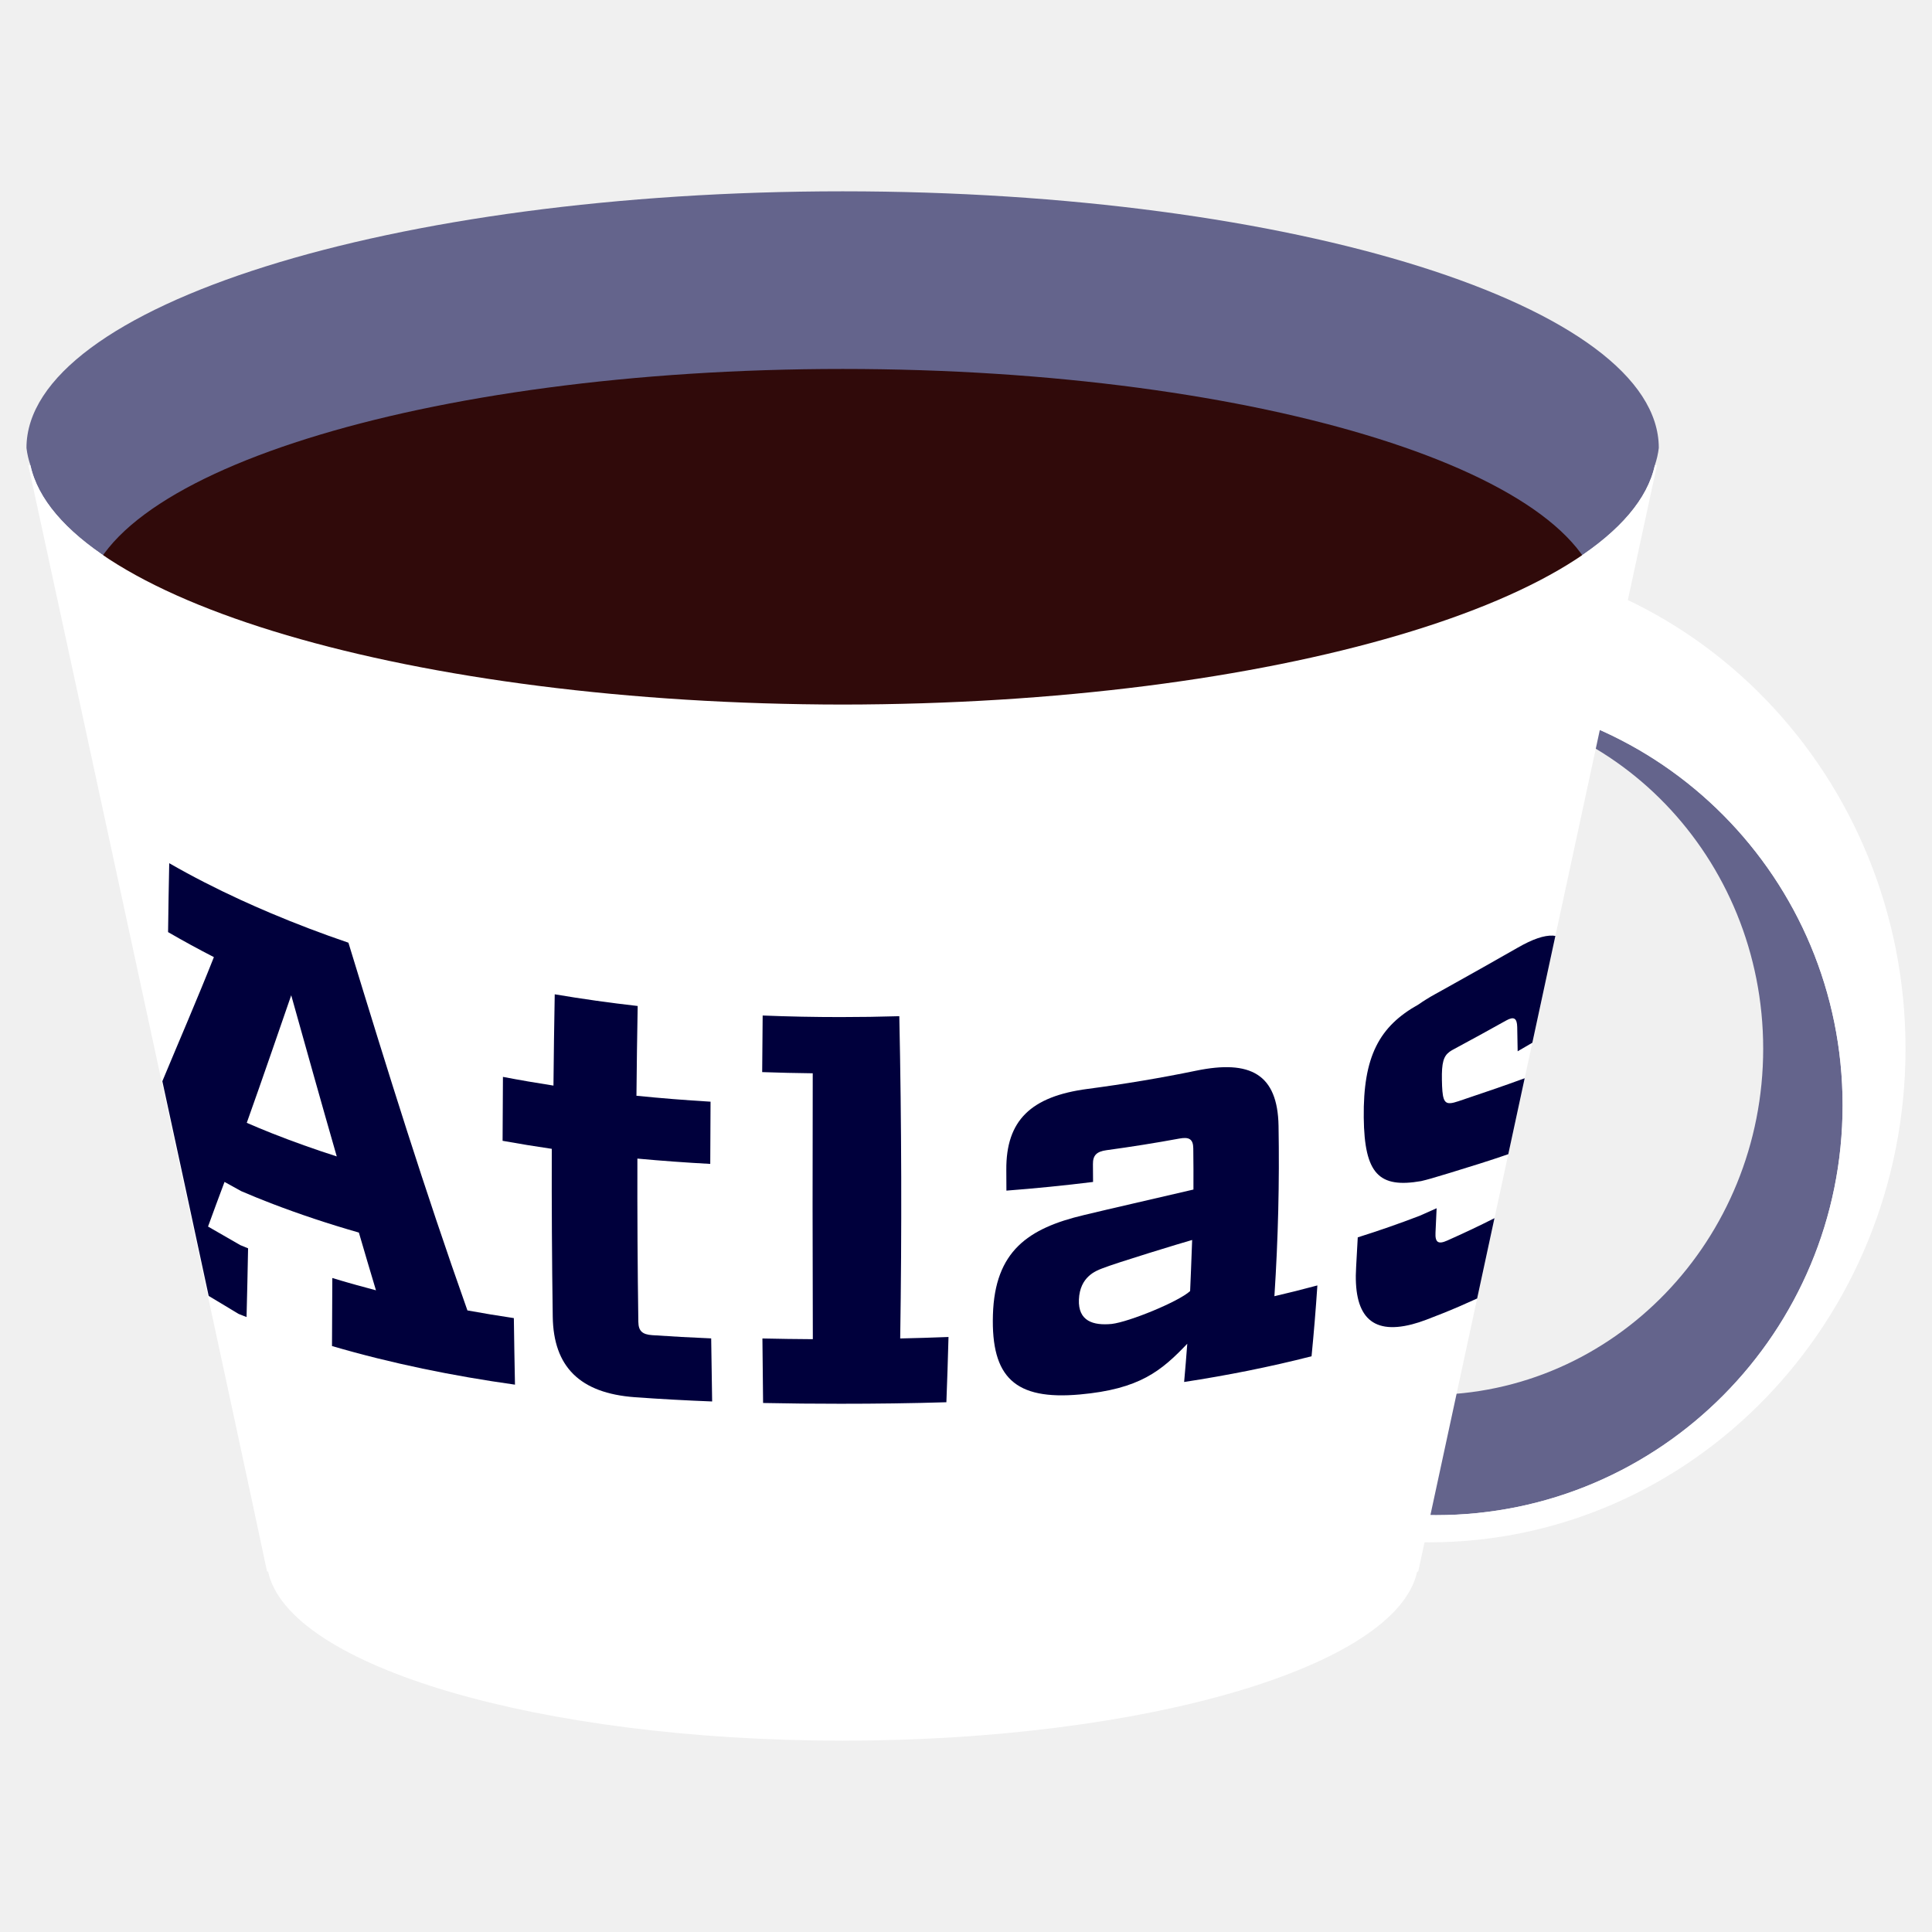
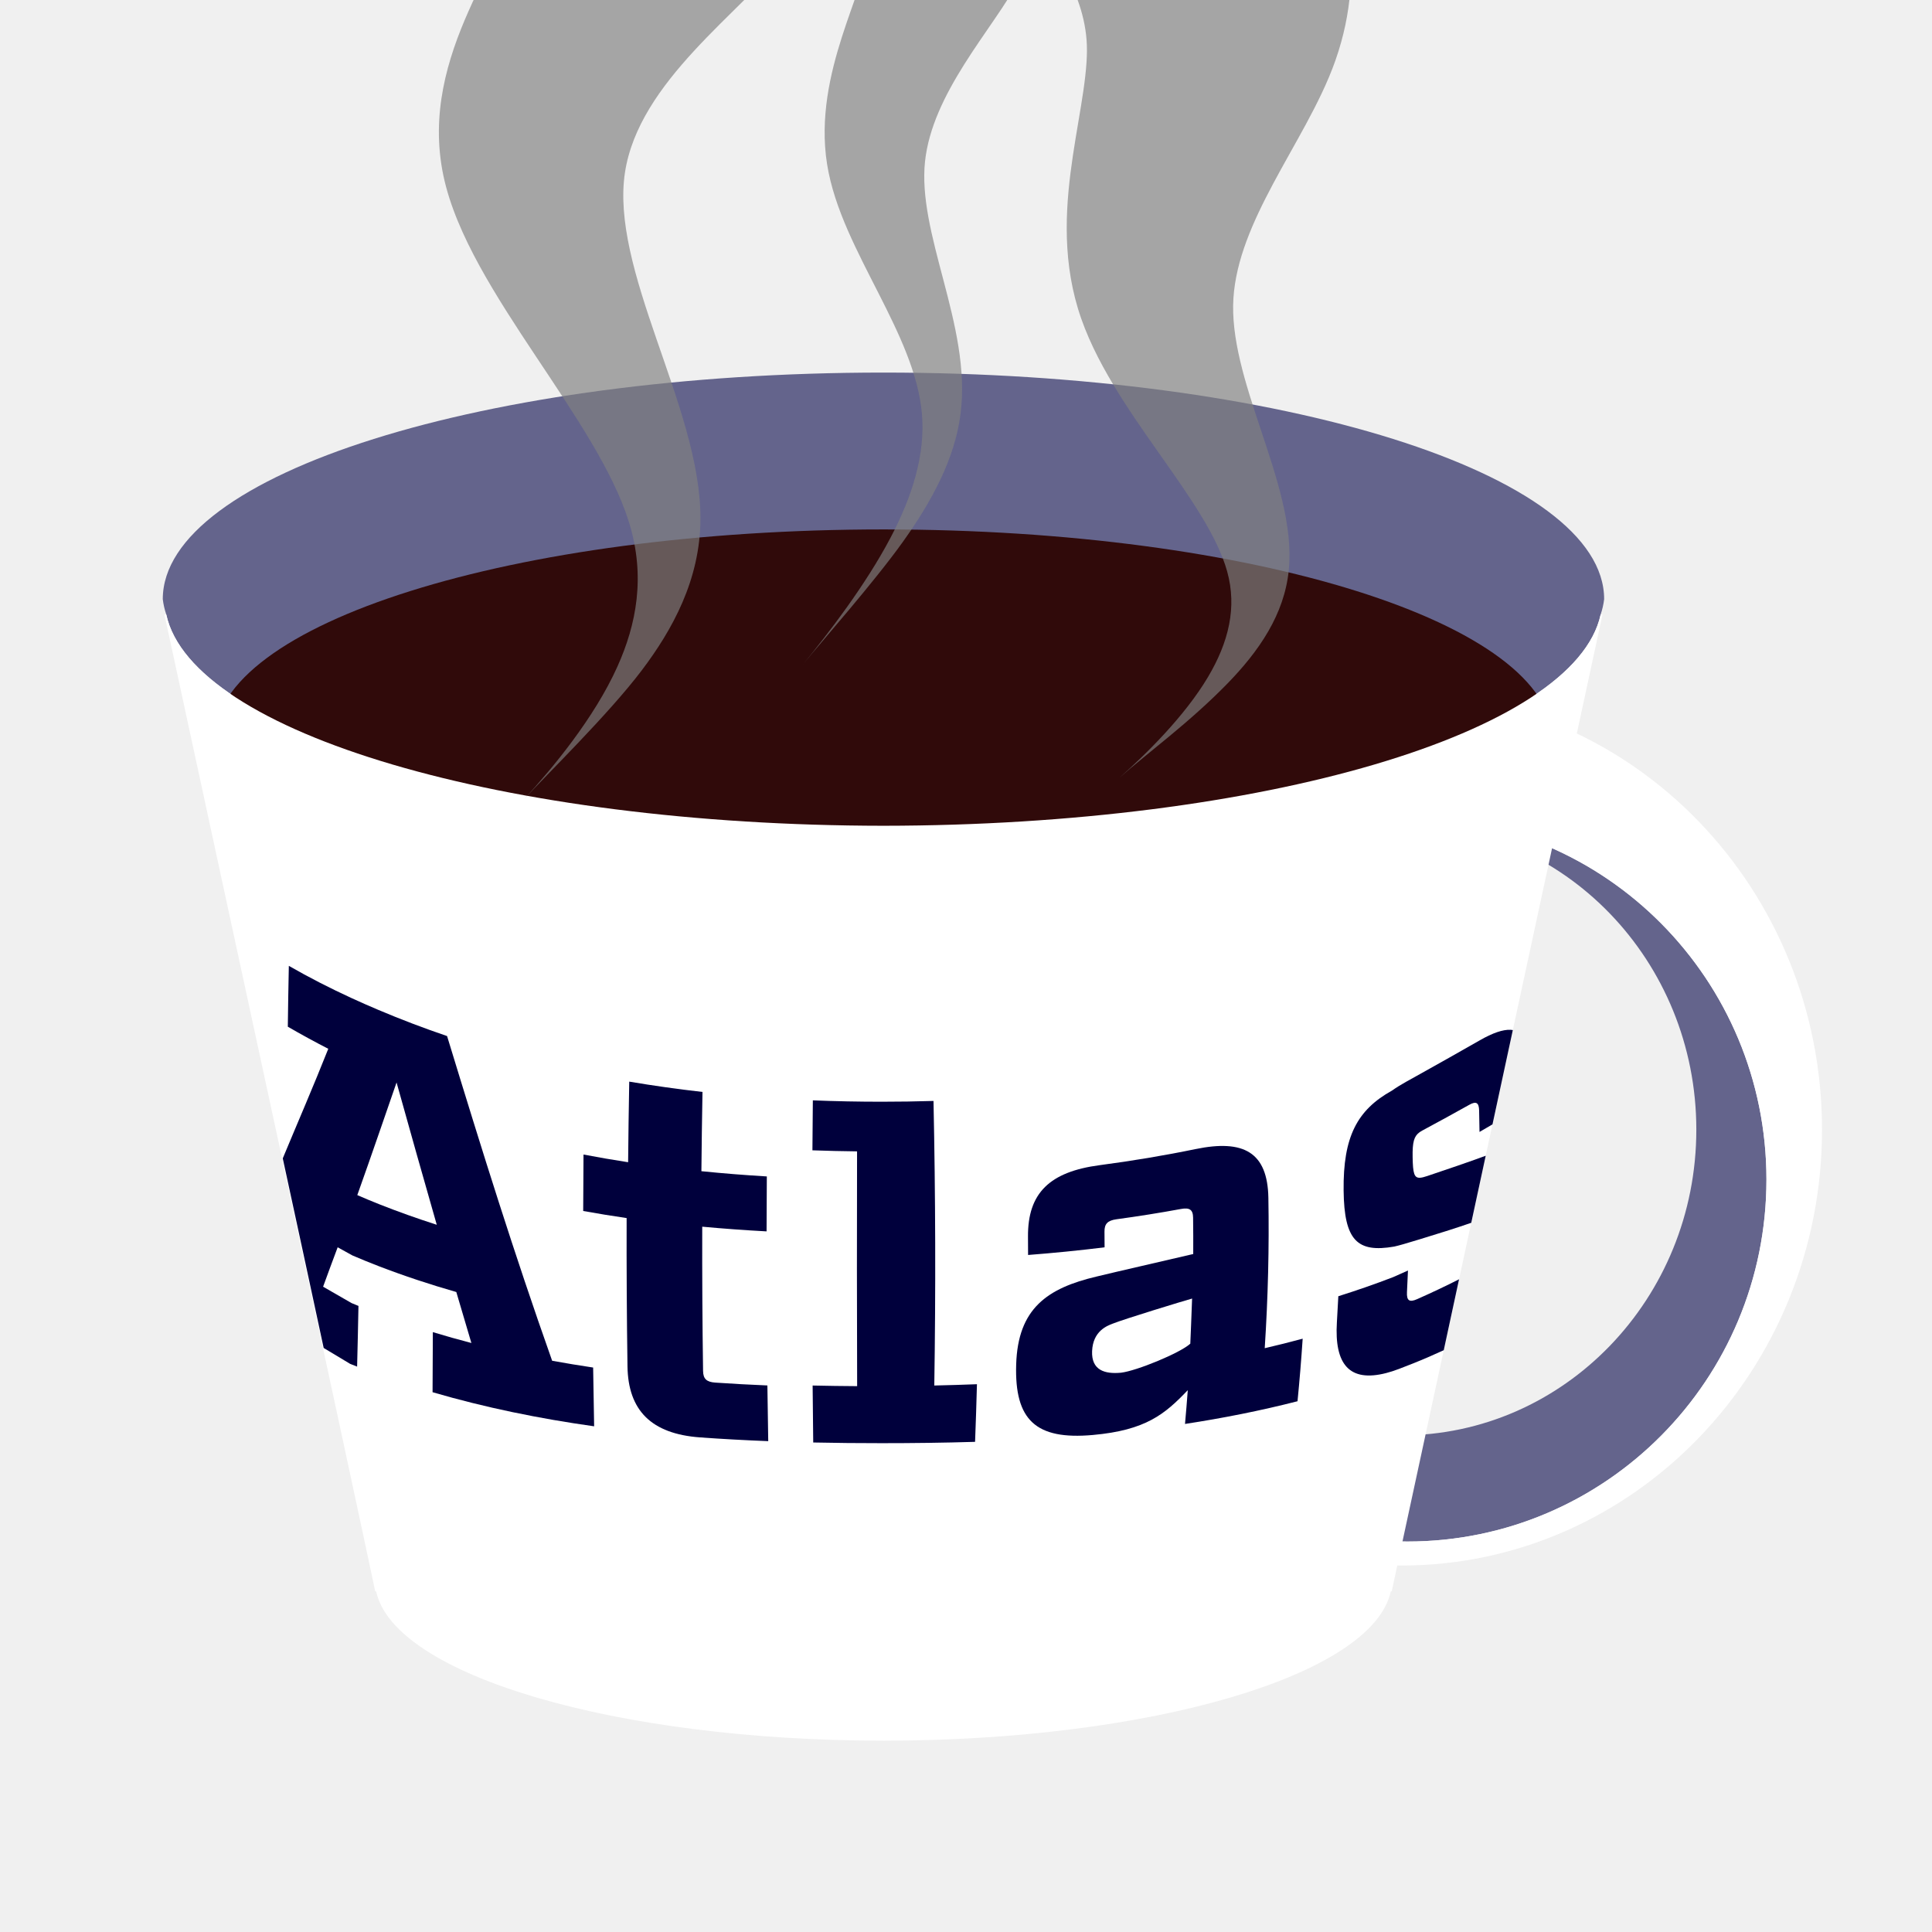
<svg xmlns="http://www.w3.org/2000/svg" width="512" height="512" viewBox="0 0 512 512" version="1.1" id="svg1" xml:space="preserve">
  <defs id="defs1" />
  <style type="text/css" id="style1">
	.st0{fill:#00003C;}
	.st1{fill:#64648C;}
	.st2{fill:#1ED2AF;}
</style>
-   <g id="layer1" transform="matrix(1.584008,0,0,1.584008,-182.1995,-142.5806)">
+   <g id="layer1" transform="matrix(1.398702,0,0,1.398702,-123.9414,-71.93508)">
    <g id="g11" transform="matrix(1.130653,0,0,1.159206,-58.28381,-38.1558)">
      <path d="m 365.775,210.916 a 60.157,59.163 0 0 0 -60.158,59.164 60.157,59.163 0 0 0 60.158,59.16 60.157,59.163 0 0 0 60.158,-59.16 60.157,59.163 0 0 0 -60.158,-59.164 z m -1.064,1.045 a 49.468,49.965 0 0 1 49.471,49.967 49.468,49.965 0 0 1 -49.471,49.963 49.468,49.965 0 0 1 -49.467,-49.963 49.468,49.965 0 0 1 49.467,-49.967 z" style="fill:#64648c;fill-opacity:1;stroke-width:12.941" id="path11" />
      <path d="m 364.711,190.686 a 70.532,71.241 0 0 0 -70.531,71.242 70.532,71.241 0 0 0 70.531,71.238 70.532,71.241 0 0 0 70.533,-71.238 70.532,71.241 0 0 0 -70.533,-71.242 z m 1.064,20.23 a 60.157,59.163 0 0 1 60.158,59.164 60.157,59.163 0 0 1 -60.158,59.16 60.157,59.163 0 0 1 -60.158,-59.16 60.157,59.163 0 0 1 60.158,-59.164 z" style="fill:#ffffff;stroke-width:15.529" id="path10" />
    </g>
    <g id="g12">
      <path id="path27" style="display:inline;fill:#64648c;fill-opacity:1;stroke-width:20" d="M 256,122.02 A 136.546,42.933 0 0 0 119.453,164.953 136.546,42.933 0 0 0 120.119,167.875 136.546,42.933 0 0 0 256,207.887 136.546,42.933 0 0 0 391.881,167.875 136.546,42.933 0 0 0 392.547,164.953 136.546,42.933 0 0 0 256,122.02 Z" />
      <ellipse style="display:inline;fill:#300a0a;fill-opacity:1;stroke-width:18.568" id="ellipse24" cx="256" cy="191.6" rx="126.771" ry="39.86" />
      <path id="path1" style="fill:#ffffff;fill-opacity:1;stroke-width:14.137" d="m 119.77,167.875 c 7.451,34.34 36.72,169.691 39.934,185.068 h 0.174 c 3.432,15.905 45.421,28.264 96.123,28.293 50.703,-0.029 92.691,-12.388 96.123,-28.293 h 0.174 l 39.934,-185.068 h -0.35 C 387.004,190.358 327.672,207.829 256,207.887 184.328,207.829 124.996,190.358 120.119,167.875 Z" />
    </g>
    <g id="g24" transform="translate(151.5635,182.445)" style="display:inline">
      <g id="g5" style="display:inline" transform="matrix(0.6981054,0,0,0.6981054,-21.62046,8.927411)">
        <path class="st0" d="m 131.613,171.639 c 0.031,2.157 0.991,2.986 3.307,3.144 4.706,0.322 9.423,0.577 14.147,0.775 0.063,5.042 0.14,10.081 0.23,15.116 -6.175,-0.241 -12.349,-0.573 -18.51,-1.019 -13.218,-0.957 -19.518,-7.323 -19.69,-19.3 -0.192,-13.354 -0.269,-26.763 -0.231,-40.225 -3.949,-0.577 -7.88,-1.217 -11.789,-1.924 0.014,-5.098 0.042,-10.204 0.085,-15.32 4.015,0.767 8.052,1.462 12.107,2.088 0.068,-7.277 0.169,-14.569 0.304,-21.877 6.594,1.115 13.226,2.044 19.88,2.8 -0.132,7.182 -0.23,14.352 -0.296,21.512 5.896,0.597 11.819,1.067 17.759,1.421 -0.036,4.974 -0.059,9.944 -0.07,14.911 -5.843,-0.315 -11.667,-0.736 -17.462,-1.273 -0.035,13.092 0.04,26.148 0.226,39.168 z" id="path2" />
        <path class="st0" d="m 205.943,175.223 c -0.137,5.205 -0.307,10.417 -0.509,15.638 -8.474,0.261 -16.945,0.362 -25.384,0.362 -1e-5,0 -3e-5,0 -4e-5,0 -6.167,4e-5 -12.352,-0.054 -18.542,-0.185 -0.064,-5.151 -0.118,-10.304 -0.162,-15.46 4.026,0.09 8.055,0.145 12.082,0.17 -0.073,-21.228 -0.08,-42.469 -0.023,-63.723 -4.04,-0.046 -8.08,-0.139 -12.115,-0.284 0.031,-4.519 0.069,-9.039 0.115,-13.561 6.217,0.252 12.436,0.372 18.646,0.372 1e-5,0 3e-5,0 4e-5,0 4.697,7.8e-5 9.399,-0.069 14.101,-0.211 0.541,25.633 0.612,51.378 0.214,77.233 3.861,-0.085 7.721,-0.201 11.578,-0.352 z" id="path3" />
        <path class="st0" d="m 294.331,163.068 c -0.368,5.557 -0.829,11.149 -1.384,16.775 -10.047,2.57 -20.243,4.587 -30.535,6.161 0.276,-3.063 0.526,-6.119 0.751,-9.166 -6.217,6.51 -11.381,10.876 -25.772,12.163 -15.509,1.387 -21.253,-4.079 -20.803,-19.101 0.457,-15.255 8.446,-20.74 21.835,-23.904 6.754,-1.63 16.246,-3.771 26.22,-6.11 0.018,-3.302 0.006,-6.595 -0.038,-9.877 -0.03,-2.203 -0.993,-2.771 -3.303,-2.346 -5.783,1.065 -11.61,1.99 -17.473,2.788 -2.454,0.334 -3.293,1.281 -3.272,3.362 0.014,1.417 0.024,2.835 0.028,4.254 -6.88,0.854 -13.806,1.54 -20.764,2.078 -0.003,-1.657 -0.011,-3.313 -0.024,-4.968 -0.091,-11.882 5.935,-17.621 19.463,-19.406 8.752,-1.155 17.436,-2.598 26.019,-4.367 13.028,-2.686 19.54,0.824 19.759,13.227 0.237,13.406 -0.093,27.011 -0.991,40.816 3.451,-0.8 6.884,-1.659 10.297,-2.581 -0.004,0.067 -0.009,0.134 -0.013,0.201 z m -29.998,-11.096 c -2.369,0.657 -18.325,5.52 -21.574,6.822 -1.409,0.552 -5.35,1.943 -5.565,7.473 -0.2,5.159 3.422,6.251 7.863,5.829 4.151,-0.484 15.97,-5.306 18.79,-7.875 0,0 0.401,-9.247 0.486,-12.25 z" id="path4" />
      </g>
      <g id="g7" style="display:inline" transform="translate(-151.5635,-182.445)">
        <path id="path49" style="fill:#00003c;fill-opacity:1;stroke-width:14.137" d="m 362.156,307.254 2.898,-13.438 c -2.554,1.301 -5.197,2.542 -7.908,3.748 -0.01,0.004 -0.019,0.008 -0.029,0.012 -1.454,0.645 -2.012,0.311 -1.928,-1.336 0.07,-1.365 0.133,-2.726 0.188,-4.084 -0.937,0.425 -1.877,0.842 -2.82,1.254 -3.418,1.314 -6.879,2.516 -10.375,3.617 -0.079,1.636 -0.169,3.278 -0.271,4.924 -0.496,7.991 2.364,11.427 9.348,9.627 0.75,-0.194 1.547,-0.45 2.389,-0.77 0.898,-0.341 1.794,-0.69 2.688,-1.047 1.961,-0.784 3.901,-1.626 5.822,-2.508 z" />
        <path id="path5" style="fill:#00003c;fill-opacity:1;stroke-width:14.137" d="m 375.244,246.596 c -0.133,-0.024 -0.268,-0.043 -0.412,-0.051 -1.481,-0.071 -3.422,0.601 -5.855,1.998 -3.814,2.189 -7.807,4.422 -11.945,6.736 -0.639,0.356 -1.279,0.712 -1.92,1.066 -0.993,0.549 -1.916,1.121 -2.771,1.721 -6.587,3.67 -9.27,8.719 -9.156,18.928 0.106,9.473 2.581,11.838 9.594,10.621 0.554,-0.128 1.135,-0.281 1.746,-0.457 1.02,-0.298 2.038,-0.602 3.053,-0.912 3.391,-1.036 6.694,-2.062 9.789,-3.133 l 2.74,-12.705 c -3.43,1.264 -7.197,2.533 -11.08,3.842 -0.55,0.184 -0.994,0.304 -1.35,0.326 -1.143,0.073 -1.361,-0.87 -1.416,-3.887 -0.053,-2.885 0.274,-3.957 1.258,-4.693 0.177,-0.133 0.374,-0.255 0.594,-0.373 3.087,-1.666 6.061,-3.283 8.895,-4.875 1.308,-0.735 1.821,-0.388 1.852,1.102 0.027,1.346 0.052,2.696 0.074,4.047 0.838,-0.477 1.65,-0.955 2.457,-1.432 z" />
      </g>
      <g id="g6" transform="translate(-151.5635,-182.445)">
        <path id="path50" style="display:inline;fill:#00003c;fill-opacity:1;stroke-width:14.137" d="m 149.939,306.826 c 1.67,1.004 3.34,2.008 5.01,3.012 0.441,0.176 0.882,0.351 1.324,0.523 0.1,-3.82 0.185,-7.654 0.256,-11.5 -0.435,-0.177 -0.87,-0.356 -1.305,-0.537 -1.796,-1.023 -3.594,-2.059 -5.395,-3.105 0.895,-2.473 1.825,-4.975 2.76,-7.467 0.929,0.518 1.858,1.032 2.785,1.541 1.65,0.71 3.308,1.385 4.971,2.027 4.825,1.855 9.736,3.482 14.721,4.906 0.946,3.243 1.896,6.458 2.859,9.66 -2.45,-0.638 -4.885,-1.323 -7.303,-2.059 -0.015,3.806 -0.033,7.6 -0.053,11.383 10.002,2.925 20.245,5.003 30.613,6.461 -0.074,-3.705 -0.139,-7.416 -0.189,-11.135 -2.601,-0.387 -5.19,-0.815 -7.768,-1.285 -7.256,-20.493 -13.091,-39.208 -19.908,-61.52 -4.408,-1.501 -8.766,-3.156 -13.062,-4.975 -1.685,-0.713 -3.36,-1.45 -5.023,-2.215 -4.052,-1.864 -8.031,-3.891 -11.895,-6.113 -0.081,3.839 -0.145,7.683 -0.193,11.529 2.531,1.469 5.088,2.861 7.666,4.186 -2.831,7.143 -5.796,13.959 -8.623,20.762 2.594,11.972 5.188,23.944 7.752,35.92 z" />
        <path id="path51" style="display:inline;fill:#ffffff;fill-opacity:1;stroke-width:14.137" d="m 163.746,256.521 c 2.606,9.303 5.036,17.993 7.619,26.965 -3.693,-1.182 -7.342,-2.482 -10.939,-3.906 -1.376,-0.548 -2.749,-1.119 -4.117,-1.715 1.401,-3.925 2.753,-7.796 4.129,-11.771 2.128,-6.154 1.181,-3.418 3.309,-9.572 z" />
      </g>
    </g>
+     <g id="g16">
+       <path style="fill:#818181;fill-opacity:0.668;fill-rule:nonzero;stroke:none;stroke-width:2.525;stroke-opacity:1" d="m 407.371,195.85 c 3.944,-6.831 10.221,-18.325 14.356,-29.494 1.732,-4.679 3.227,-9.629 4.17,-14.692 0.872,-4.683 1.273,-9.458 0.97,-14.259 -0.287,-4.553 -1.2,-9.178 -2.525,-13.975 -1.283,-4.649 -2.902,-9.29 -4.65,-14.172 -1.665,-4.651 -3.5,-9.656 -5.006,-14.57 -1.502,-4.904 -2.796,-10.08 -3.385,-15.387 -1.194,-10.759 0.512,-21.039 2.454,-29.666 1.002,-4.451 2.071,-8.493 2.899,-11.962 0.877,-3.675 1.438,-6.515 1.548,-8.594 0.111,-2.098 -0.155,-3.462 -0.496,-4.35 -0.357,-0.93 -0.834,-1.423 -1.216,-1.795 -0.565,-0.55 -0.834,-0.768 -1.515,-1.538 -0.691,-0.78 -1.574,-1.892 -2.367,-3.097 0,0 13.438,-8.841 13.438,-8.841 0,0 13.438,-8.841 13.438,-8.841 0.716,1.088 1.904,3.093 3.025,5.583 0.94,2.089 1.997,4.877 2.659,8.205 0.598,3.007 0.857,6.357 0.525,10.073 -0.305,3.411 -1.089,6.947 -2.405,10.707 -1.198,3.424 -2.878,7.007 -4.514,10.409 -1.637,3.405 -3.336,6.84 -4.966,10.521 -3.141,7.095 -5.846,14.725 -6.431,22.664 -0.295,3.996 -0.035,8.309 0.567,12.986 0.607,4.715 1.531,9.584 2.461,14.606 0.953,5.143 1.877,10.271 2.458,15.44 0.603,5.362 0.814,10.584 0.353,15.706 -0.483,5.363 -1.698,10.45 -3.274,15.197 -1.704,5.132 -3.886,10.028 -6.153,14.539 -4.747,9.446 -13.221,23.054 -16.42,28.595 z" id="path6" transform="matrix(1.154338,0,0,0.8131826,-229.4682,18.0162)" />
+       <path style="fill:#818181;fill-opacity:0.668;fill-rule:nonzero;stroke:none;stroke-width:2.525;stroke-opacity:1" d="m 408.146,175.488 c 3.815,-5.108 9.671,-13.753 13.175,-22.702 1.459,-3.727 2.6,-7.691 3.13,-11.833 0.489,-3.824 0.456,-7.767 -0.293,-11.865 -0.712,-3.897 -2.07,-8.068 -3.906,-12.636 -1.788,-4.451 -3.912,-9.003 -6.257,-14.046 -2.227,-4.789 -4.674,-10.067 -6.796,-15.424 -2.11,-5.326 -4.049,-11.09 -5.252,-17.113 -2.44,-12.213 -1.766,-24.169 -0.752,-34.46 0.524,-5.314 1.139,-10.229 1.555,-14.578 0.44,-4.599 0.64,-8.334 0.48,-11.458 -0.33,-6.434 -1.939,-11.755 -3.524,-16.181 -2.17,-6.059 -4.716,-11.75 -6.319,-16.777 0,0 22.151,-7.062 22.151,-7.062 0,0 22.151,-7.062 22.151,-7.062 1.397,4.383 3.656,13.081 4.526,22.953 0.707,8.023 0.608,17.732 -1.954,28.757 -1.144,4.923 -2.753,9.778 -4.403,14.4 -1.609,4.506 -3.313,8.95 -4.875,13.385 -3.037,8.619 -5.534,17.131 -5.899,25.786 -0.184,4.353 0.224,9.059 1.012,14.117 0.795,5.099 1.934,10.306 3.096,15.589 1.187,5.399 2.359,10.714 3.171,15.925 0.843,5.405 1.277,10.573 0.967,15.467 -0.326,5.144 -1.479,9.725 -3.026,13.796 -1.668,4.389 -3.849,8.328 -6.088,11.809 -5.693,8.853 -11.914,15.651 -16.07,21.215 z" id="path9" transform="matrix(1.27306,0,0,0.8413332,-218.8522,51.11486)" />
+       <path style="fill:#818181;fill-opacity:0.668;fill-rule:nonzero;stroke:none;stroke-width:2.525;stroke-opacity:1" d="m 419.649,179.51 c 2.452,-5.147 6.176,-13.694 8.243,-22.551 1.661,-7.117 2.517,-15.292 1.013,-24.59 -0.69,-4.268 -1.874,-8.823 -3.382,-13.715 -1.467,-4.759 -3.148,-9.551 -4.922,-14.687 -1.694,-4.903 -3.459,-10.083 -4.912,-15.172 -1.439,-5.042 -2.654,-10.275 -3.217,-15.454 -0.57,-5.241 -0.477,-10.222 -0.008,-14.903 0.473,-4.717 1.324,-9.093 2.229,-13.026 0.926,-4.027 1.906,-7.608 2.63,-10.614 0.769,-3.191 1.205,-5.551 1.201,-7.159 -0.004,-1.605 -0.327,-2.566 -0.68,-3.183 -0.355,-0.621 -0.831,-1.008 -1.205,-1.341 -0.497,-0.443 -0.944,-0.877 -1.592,-1.618 -0.739,-0.845 -1.645,-1.989 -2.439,-3.195 0,0 13.438,-8.841 13.438,-8.841 0,0 13.438,-8.841 13.438,-8.841 0.727,1.105 1.868,3.045 2.962,5.441 0.907,1.987 1.954,4.66 2.651,7.817 0.631,2.859 0.973,6.1 0.722,9.691 -0.232,3.311 -0.952,6.708 -2.226,10.246 -1.152,3.201 -2.777,6.402 -4.305,9.327 -1.547,2.959 -3.113,5.85 -4.635,9.033 -1.466,3.066 -2.841,6.302 -3.924,9.747 -1.07,3.402 -1.87,7.048 -2.178,10.962 -0.312,3.968 -0.101,8.402 0.446,13.223 0.551,4.852 1.421,9.923 2.34,15.061 0.947,5.289 1.911,10.464 2.652,15.6 0.767,5.309 1.262,10.361 1.249,15.128 -0.028,10.335 -2.497,18.861 -5.199,25.736 -2.938,7.476 -8.477,17.863 -10.391,21.88 z" id="path12" transform="matrix(2.139731,0,0,1.112602,-709.9675,3.062915)" />
+     </g>
  </g>
  <style type="text/css" id="style1-3">
	.st0{fill:#00003C;}
	.st1{fill:#64648C;}
	.st2{fill:#1ED2AF;}
</style>
  <style type="text/css" id="style1-0">
	.st0{fill:#00003C;}
	.st1{fill:#64648C;}
	.st2{fill:#1ED2AF;}
</style>
  <style type="text/css" id="style1-5">
	.st0{fill:#00003C;}
	.st1{fill:#64648C;}
	.st2{fill:#1ED2AF;}
</style>
  <style type="text/css" id="style1-36">
	.st0{fill:#00003C;}
	.st1{fill:#64648C;}
	.st2{fill:#1ED2AF;}
</style>
</svg>
